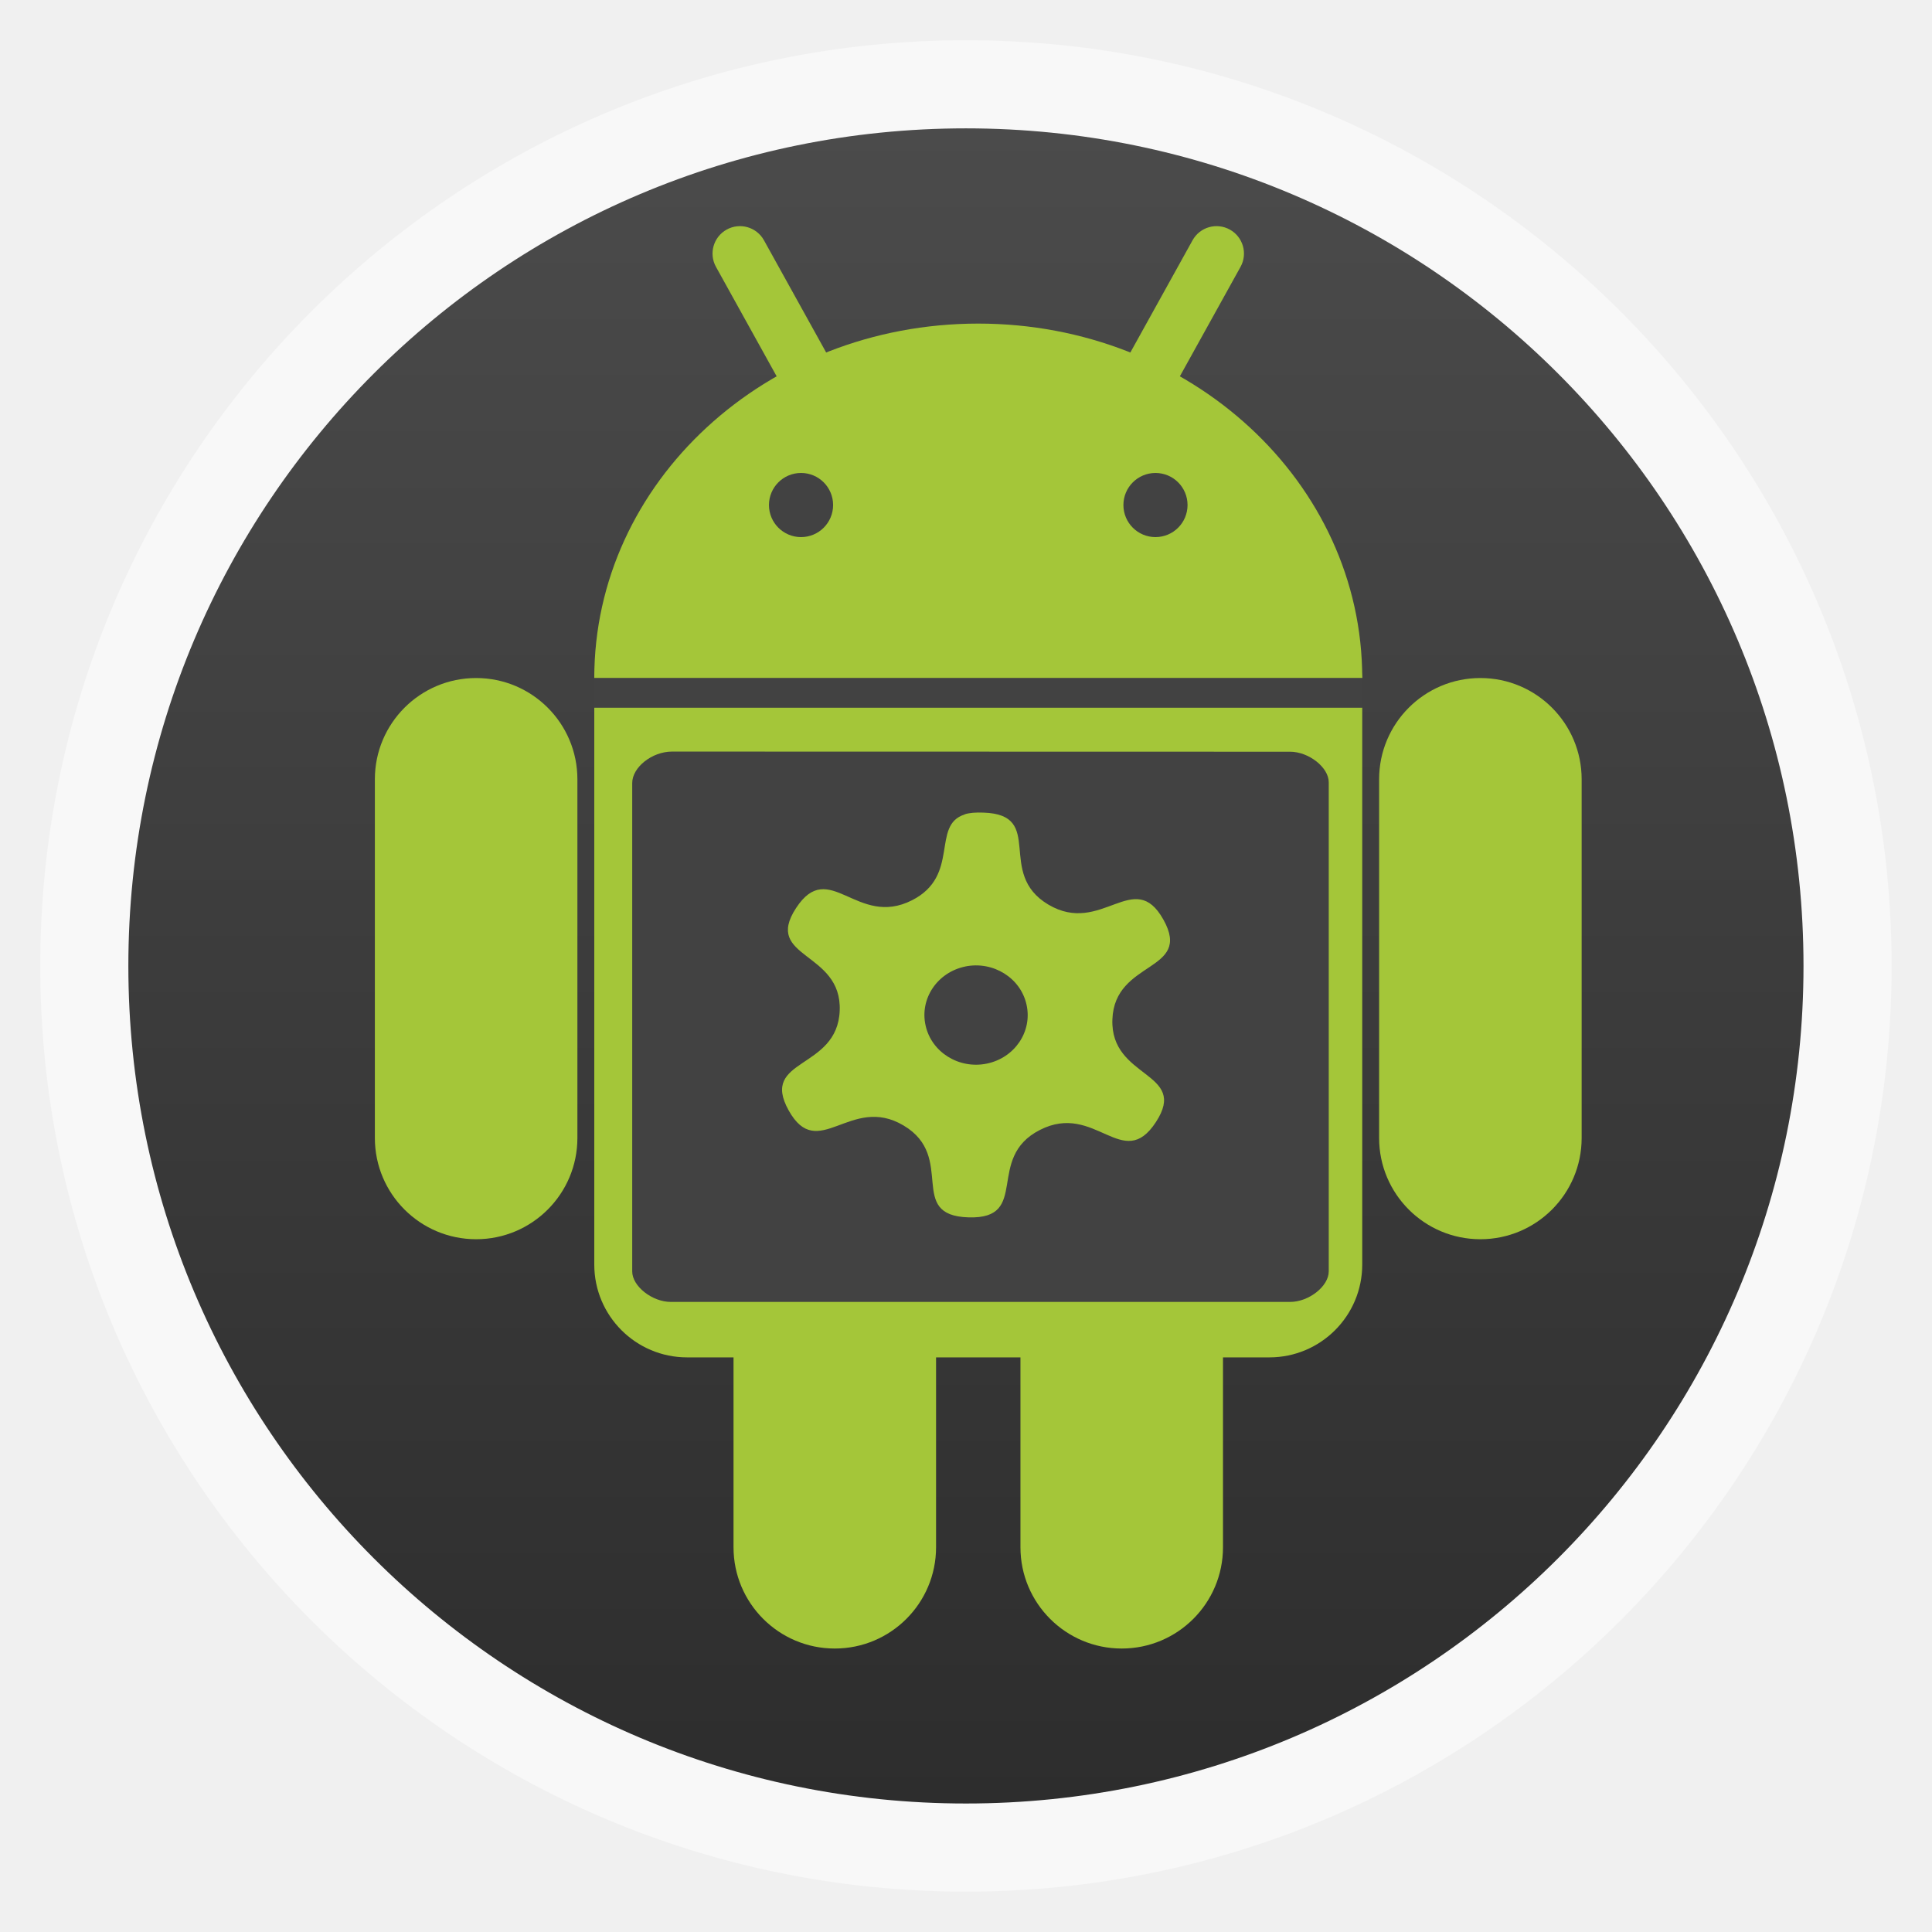
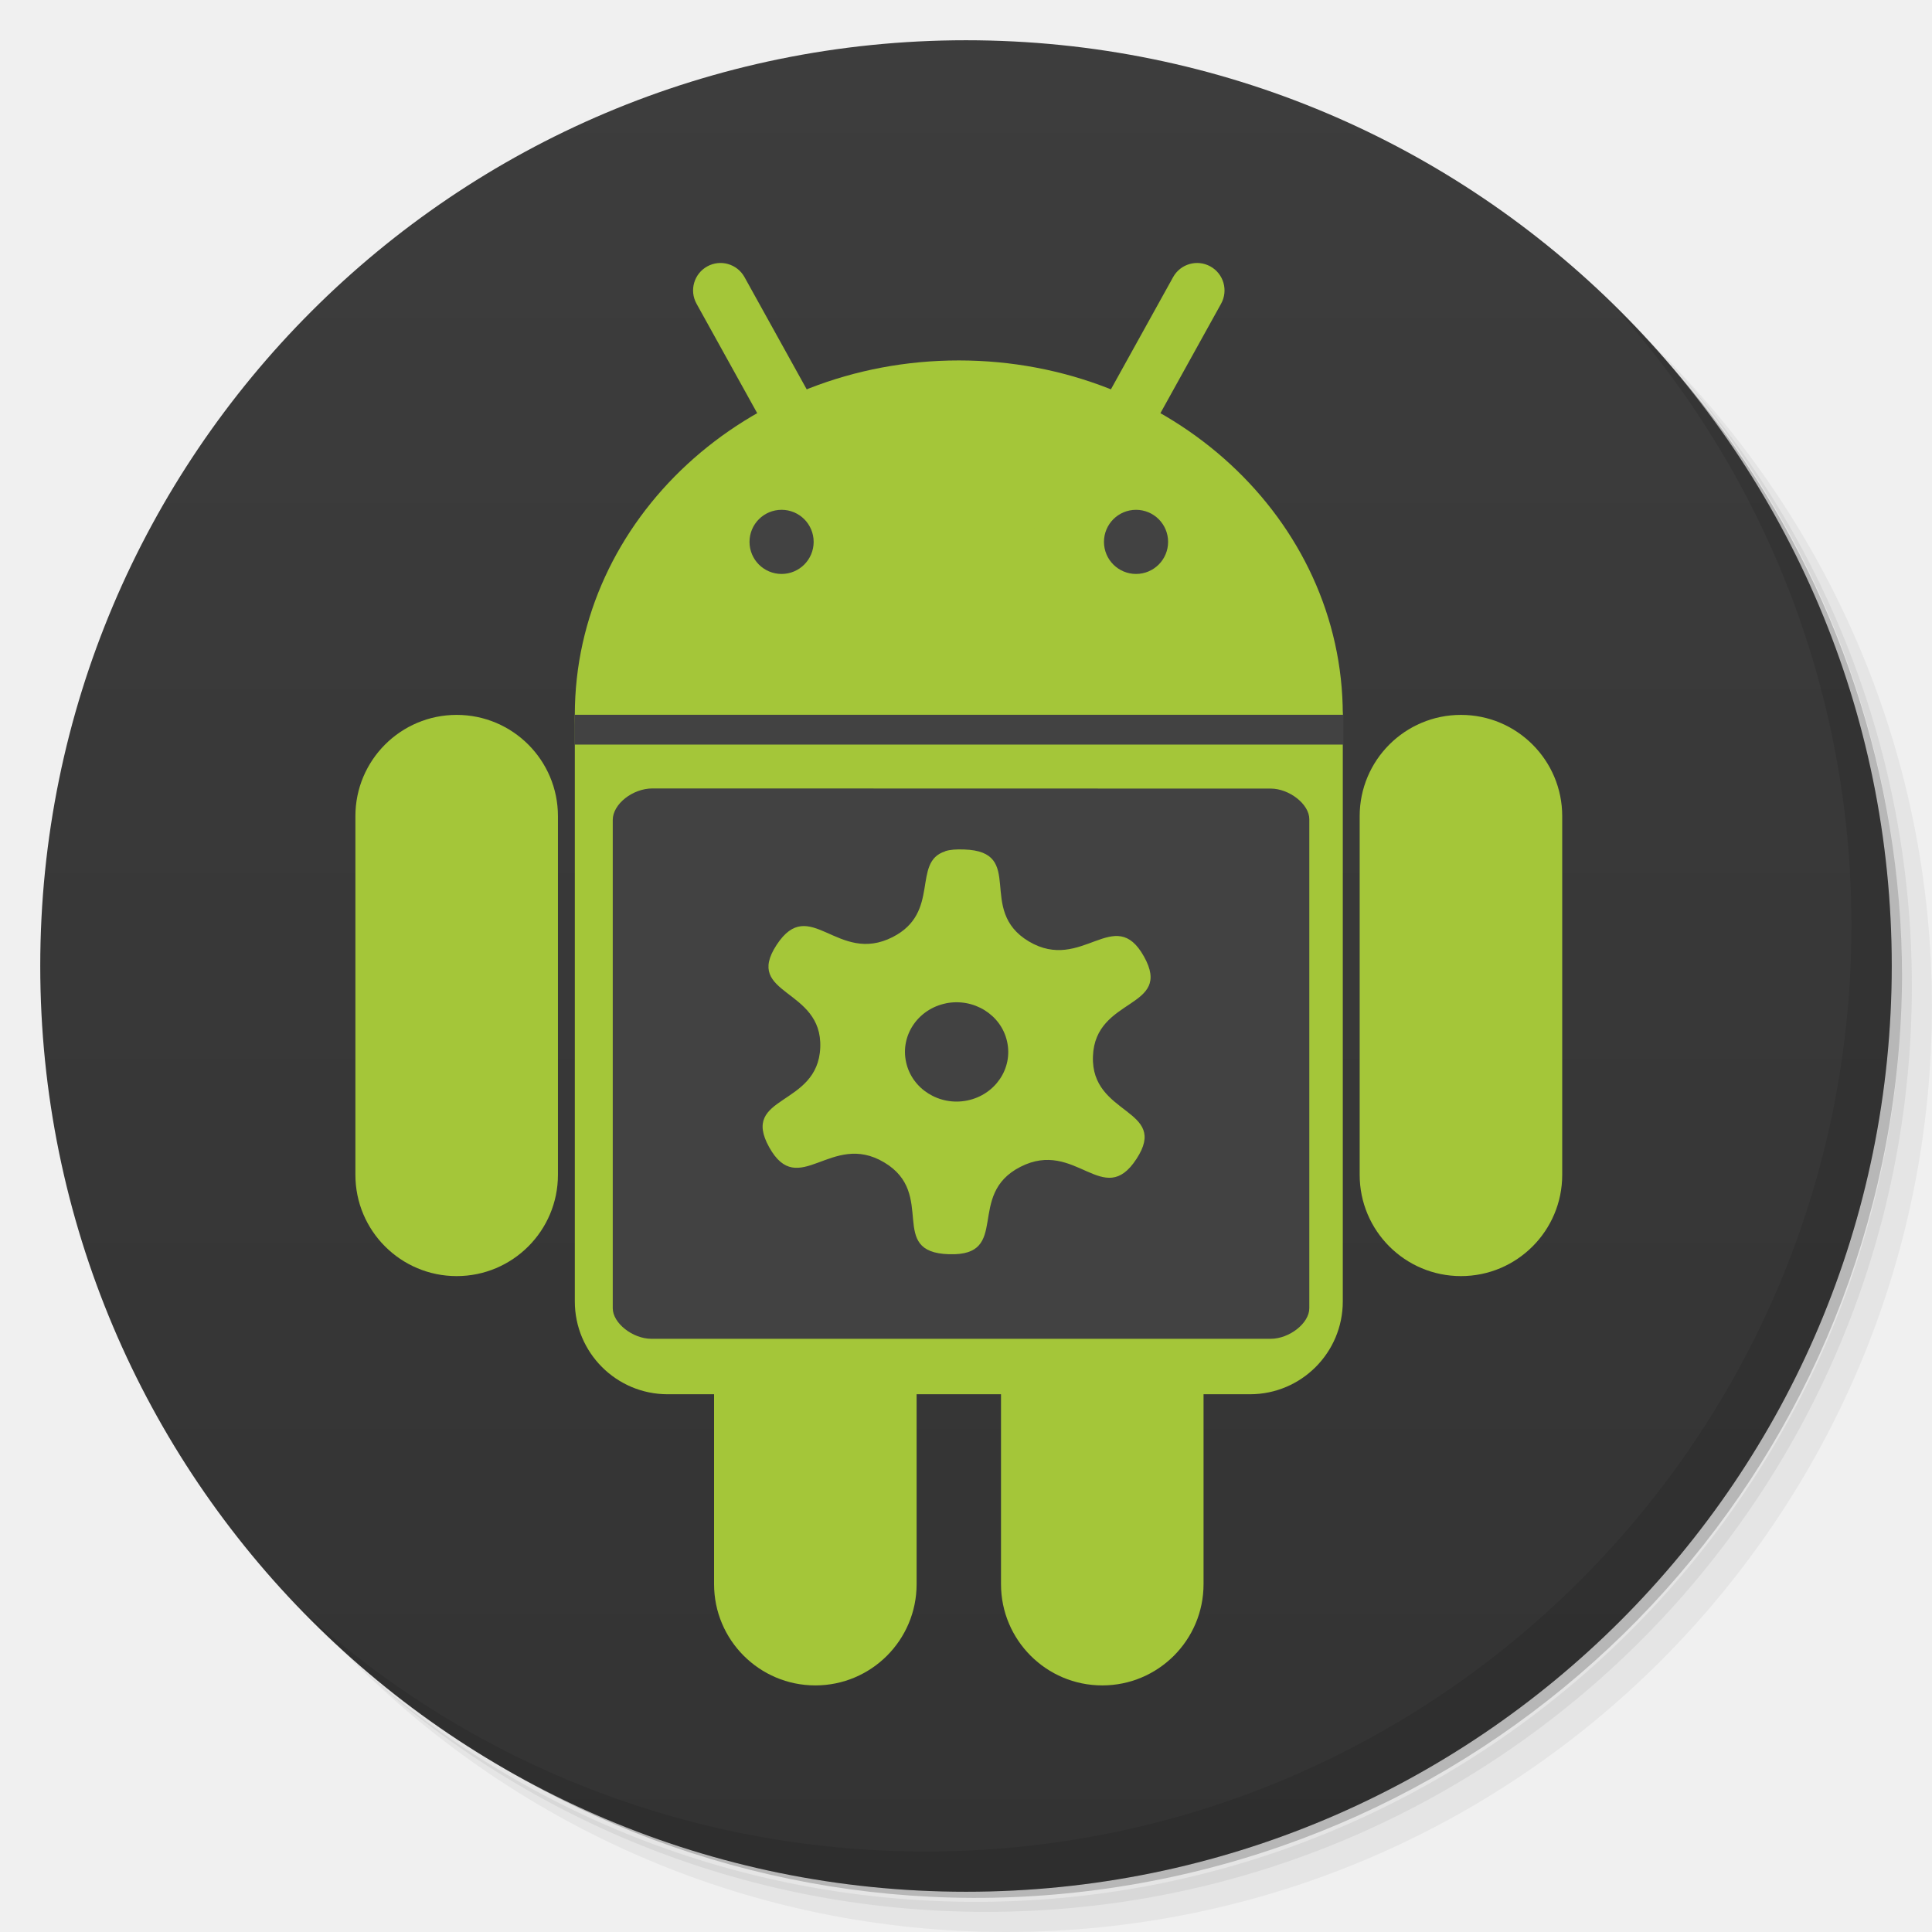
- <svg xmlns="http://www.w3.org/2000/svg" xmlns:xlink="http://www.w3.org/1999/xlink" width="48" viewBox="0 0 13.547 13.547" height="48" id="svg2" version="1.1">
+ <svg xmlns="http://www.w3.org/2000/svg" xmlns:xlink="http://www.w3.org/1999/xlink" viewBox="0 0 48 48" id="svg2" version="1.1" width="100%" height="100%">
  <defs id="defs4">
-     <linearGradient id="linearGradient4460">
-       <stop offset="0" style="stop-color:#2d2d2d" id="stop7" />
-       <stop offset="1" style="stop-color:#4b4b4b" id="stop9" />
+     <linearGradient id="linearGradient3764" x1="1" x2="47" gradientUnits="userSpaceOnUse" gradientTransform="matrix(0,-1,1,0,-1.5e-6,48)">
+       <stop stop-color="#333" stop-opacity="1" id="stop7" />
+       <stop offset="1" stop-color="#3d3d3d" stop-opacity="1" id="stop9" />
    </linearGradient>
-     <linearGradient gradientTransform="matrix(1.09524,0,0,1.09524,-133.0015,-293.0223)" xlink:href="#linearGradient4460" id="linearGradient4956" y1="279.096" y2="268.33" gradientUnits="userSpaceOnUse" x2="0" />
-     <linearGradient xlink:href="#linearGradient4460" id="linearGradient3052" gradientUnits="userSpaceOnUse" gradientTransform="matrix(1.09524,0,0,1.09524,-133.0015,-293.0223)" y1="279.096" x2="0" y2="268.33" />
+     <clipPath id="clipPath-478329641">
+       <g transform="translate(0,-1004.362)" id="g12">
+         <path d="m -24 13 c 0 1.105 -0.672 2 -1.5 2 -0.828 0 -1.5 -0.895 -1.5 -2 0 -1.105 0.672 -2 1.5 -2 0.828 0 1.5 0.895 1.5 2 z" transform="matrix(15.33333,0,0,11.5,415,878.8622)" fill="#1890d0" id="path14" />
+       </g>
+     </clipPath>
+     <clipPath id="clipPath-483879499">
+       <g transform="translate(0,-1004.362)" id="g17">
+         <path d="m -24 13 c 0 1.105 -0.672 2 -1.5 2 -0.828 0 -1.5 -0.895 -1.5 -2 0 -1.105 0.672 -2 1.5 -2 0.828 0 1.5 0.895 1.5 2 z" transform="matrix(15.33333,0,0,11.5,415,878.8622)" fill="#1890d0" id="path19" />
+       </g>
+     </clipPath>
  </defs>
-   <rect id="rect14" style="opacity:0.5;fill:#ffffff;fill-rule:evenodd" height="12.982" rx="6.491" y="0.282" x="0.282" width="12.982" />
-   <rect id="rect16" style="fill:url(#linearGradient3052);fill-rule:evenodd" height="11.746" rx="5.873" y="0.9" x="0.9" width="11.746" />
-   <g id="g3071">
+   <g id="g21">
+     <path d="m 36.31 5 c 5.859 4.062 9.688 10.831 9.688 18.5 c 0 12.426 -10.07 22.5 -22.5 22.5 c -7.669 0 -14.438 -3.828 -18.5 -9.688 c 1.037 1.822 2.306 3.499 3.781 4.969 c 4.085 3.712 9.514 5.969 15.469 5.969 c 12.703 0 23 -10.298 23 -23 c 0 -5.954 -2.256 -11.384 -5.969 -15.469 c -1.469 -1.475 -3.147 -2.744 -4.969 -3.781 z m 4.969 3.781 c 3.854 4.113 6.219 9.637 6.219 15.719 c 0 12.703 -10.297 23 -23 23 c -6.081 0 -11.606 -2.364 -15.719 -6.219 c 4.16 4.144 9.883 6.719 16.219 6.719 c 12.703 0 23 -10.298 23 -23 c 0 -6.335 -2.575 -12.06 -6.719 -16.219 z" opacity="0.05" id="path23" />
+     <path d="m 41.28 8.781 c 3.712 4.085 5.969 9.514 5.969 15.469 c 0 12.703 -10.297 23 -23 23 c -5.954 0 -11.384 -2.256 -15.469 -5.969 c 4.113 3.854 9.637 6.219 15.719 6.219 c 12.703 0 23 -10.298 23 -23 c 0 -6.081 -2.364 -11.606 -6.219 -15.719 z" opacity="0.1" id="path25" />
+     <path d="m 31.25 2.375 c 8.615 3.154 14.75 11.417 14.75 21.13 c 0 12.426 -10.07 22.5 -22.5 22.5 c -9.708 0 -17.971 -6.135 -21.12 -14.75 a 23 23 0 0 0 44.875 -7 a 23 23 0 0 0 -16 -21.875 z" opacity="0.2" id="path27" />
+   </g>
+   <g id="g29">
+     <path d="m 24 1 c 12.703 0 23 10.297 23 23 c 0 12.703 -10.297 23 -23 23 -12.703 0 -23 -10.297 -23 -23 0 -12.703 10.297 -23 23 -23 z" fill="url(#linearGradient3764)" fill-opacity="1" id="path31" />
+   </g>
+   <g id="g33" />
+   <g id="g75">
+     <path d="m 40.03 7.531 c 3.712 4.084 5.969 9.514 5.969 15.469 0 12.703 -10.297 23 -23 23 c -5.954 0 -11.384 -2.256 -15.469 -5.969 4.178 4.291 10.01 6.969 16.469 6.969 c 12.703 0 23 -10.298 23 -23 0 -6.462 -2.677 -12.291 -6.969 -16.469 z" opacity="0.1" id="path77" />
+   </g>
+   <g transform="matrix(3.543307,0,0,3.543307,-0.4838005,0.91525)" id="g3071">
    <g style="fill:#a4c639;stroke:none" id="use3005" transform="matrix(0.02958704,0,0,0.02958704,6.859436,3.541228)">
      <ellipse id="ellipse3913" ry="84" rx="91" cy="41" cx="0" d="m 91,41 c 0,46.392 -40.742,84 -91,84 -50.258,0 -91,-37.608 -91,-84 0,-46.392 40.742,-84 91,-84 50.258,0 91,37.608 91,84 z" style="fill:#a4c639;stroke:none" />
      <rect id="rect3915" x="-91" y="20" width="182" height="182" rx="22" style="fill:#a4c639;stroke:none" />
    </g>
    <use height="1" width="1" y="0" x="0" xlink:href="#a" transform="matrix(-1,0,0,1,13.71887,0)" id="use3007" style="fill:#a4c639;stroke:none" />
    <g transform="matrix(0.02958704,0,0,0.02958704,6.859436,3.541228)" style="fill:#a4c639;stroke:none" id="a">
      <rect style="stroke:none" rx="6.5" transform="matrix(0.8746197,0.4848096,-0.4848096,0.8746197,0,0)" height="86" width="13" y="-86" x="14" id="rect3010" />
      <rect style="stroke:none" id="c" rx="24" height="133" width="48" y="41" x="-143" />
      <use style="stroke:none" height="1" width="1" y="97" x="85" xlink:href="#c" id="use3013" />
    </g>
    <circle transform="matrix(0.02958704,0,0,0.02958704,6.859436,3.541228)" d="m -38,0 c 0,2.209 -1.791,4 -4,4 -2.209,0 -4,-1.791 -4,-4 0,-2.209 1.791,-4 4,-4 2.209,0 4,1.791 4,4 z" cy="0" cx="-42" r="4" id="circle3024" style="fill:#424242;fill-opacity:1;stroke:#424242;stroke-width:7.202;stroke-miterlimit:4;stroke-opacity:1;stroke-dasharray:none" />
    <circle transform="matrix(0.02958704,0,0,0.02958704,6.859436,3.541228)" d="m 46,0 c 0,2.209 -1.791,4 -4,4 -2.209,0 -4,-1.791 -4,-4 0,-2.209 1.791,-4 4,-4 2.209,0 4,1.791 4,4 z" cy="0" cx="42" r="4" id="circle3026" style="fill:#424242;fill-opacity:1;stroke:#424242;stroke-width:7.2;stroke-opacity:1" />
    <path d="M 4.166,4.858 H 9.556" id="path3022" style="fill:#ffffff;stroke:#424242;stroke-width:0.209;stroke-opacity:1" />
  </g>
-   <g id="g4017">
+   <g transform="matrix(3.543307,0,0,3.543307,-0.4838005,0.91525)" id="g4017">
    <path id="path4" d="m 4.712,5.27 c -0.14,0 -0.279,0.11 -0.279,0.221 l 0,3.424 c 0,0.104 0.14,0.214 0.271,0.214 l 4.342,0 c 0.132,0 0.271,-0.11 0.271,-0.214 l 0,-3.43 c 0,-0.104 -0.14,-0.214 -0.271,-0.214 z" style="fill:#424242;fill-opacity:1;stroke:none" />
    <path id="path6" d="M 6.764,5.711 C 6.527,5.786 6.735,6.139 6.396,6.312 6.008,6.51 5.815,6.011 5.582,6.367 5.349,6.723 5.904,6.668 5.888,7.086 5.872,7.505 5.324,7.416 5.53,7.786 5.736,8.156 5.964,7.67 6.336,7.892 6.708,8.113 6.353,8.523 6.791,8.536 7.23,8.55 6.904,8.12 7.292,7.923 7.68,7.725 7.873,8.224 8.105,7.868 8.338,7.512 7.784,7.567 7.8,7.148 7.815,6.729 8.364,6.818 8.158,6.449 7.952,6.079 7.724,6.564 7.351,6.343 6.979,6.122 7.335,5.712 6.896,5.698 c -0.055,-0.002 -0.098,0.001 -0.132,0.012 z m 0.004,1.066 C 6.964,6.737 7.157,6.857 7.198,7.045 7.24,7.233 7.115,7.418 6.919,7.458 6.724,7.498 6.531,7.378 6.49,7.19 6.448,7.002 6.573,6.817 6.769,6.777 z" style="fill:#a5c739;fill-opacity:1" />
  </g>
</svg>
